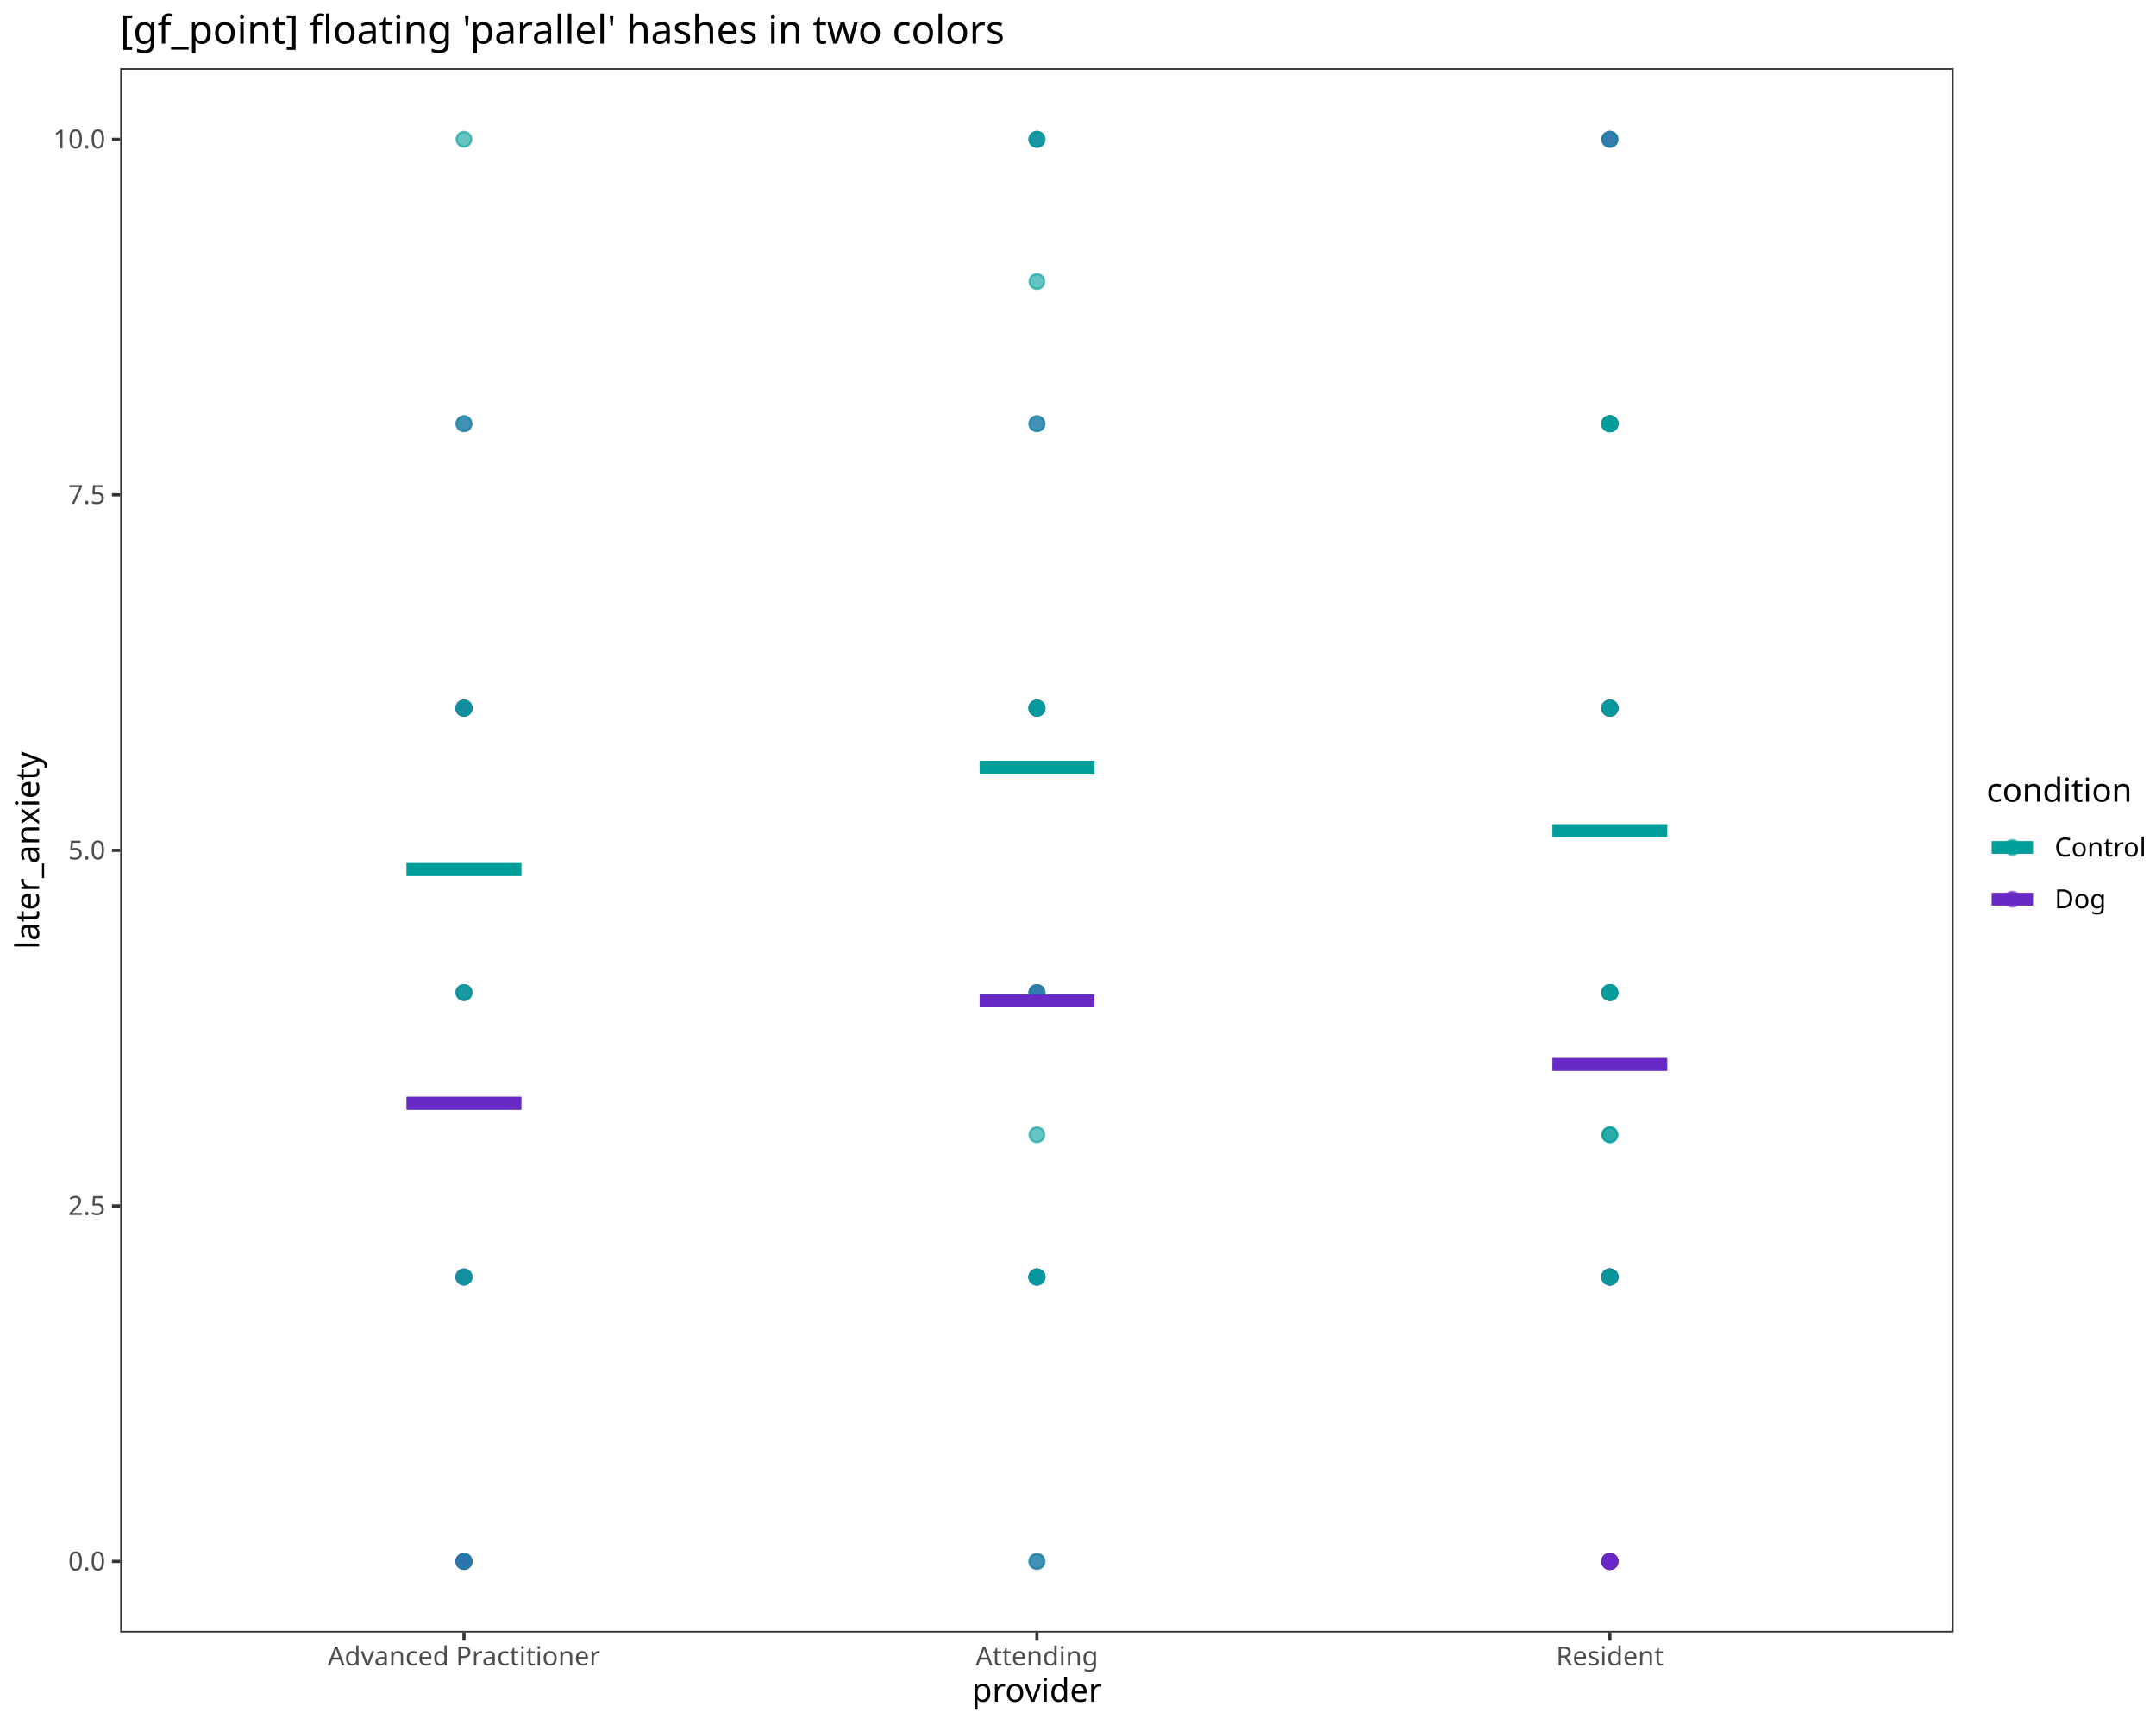
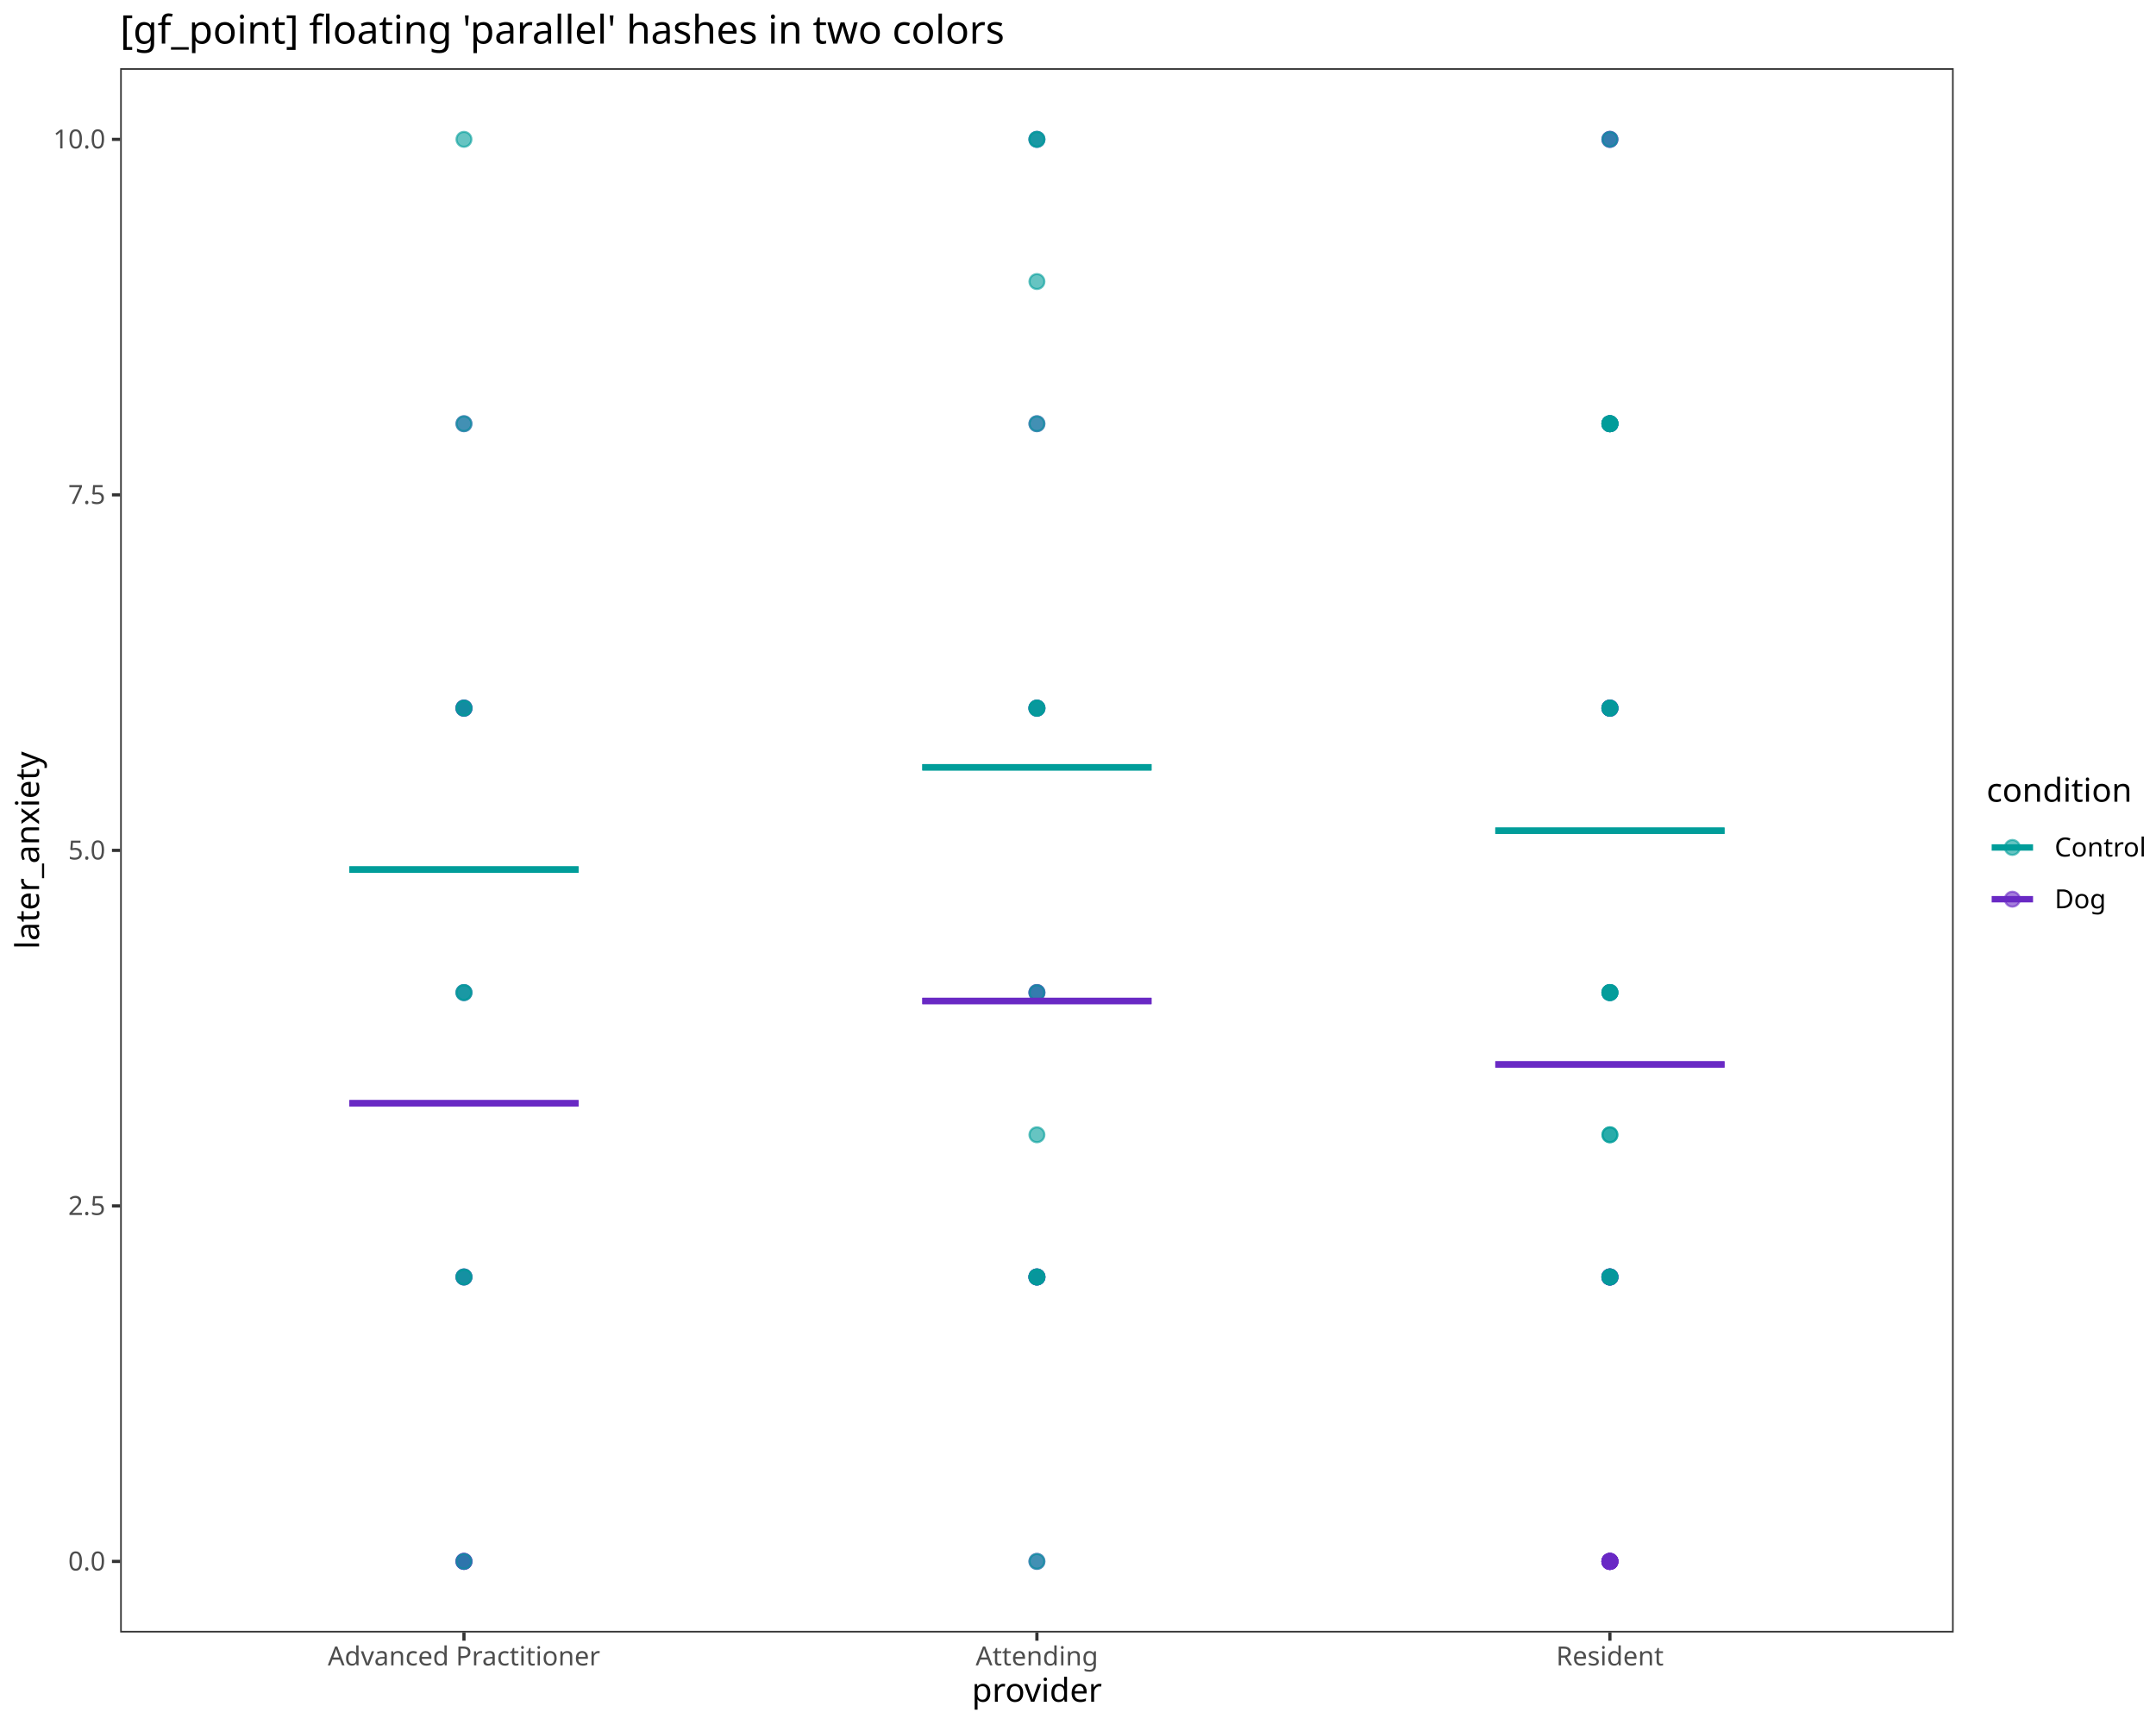
<svg xmlns="http://www.w3.org/2000/svg" class="svglite" data-engine-version="2.0" width="720.00pt" height="576.00pt" viewBox="0 0 720.00 576.00">
  <defs>
    <style type="text/css">
    .svglite line, .svglite polyline, .svglite polygon, .svglite path, .svglite rect, .svglite circle {
      fill: none;
      stroke: #000000;
      stroke-linecap: round;
      stroke-linejoin: round;
      stroke-miterlimit: 10.00;
    }
  </style>
  </defs>
  <rect width="100%" height="100%" style="stroke: none; fill: #FFFFFF;" />
  <defs>
    <clipPath id="cpMC4wMHw3MjAuMDB8MC4wMHw1NzYuMDA=">
      <rect x="0.00" y="0.00" width="720.00" height="576.00" />
    </clipPath>
  </defs>
  <g clip-path="url(#cpMC4wMHw3MjAuMDB8MC4wMHw1NzYuMDA=)">
    <rect x="0.00" y="0.00" width="720.00" height="576.00" style="stroke-width: 1.07; stroke: #FFFFFF; fill: #FFFFFF;" />
  </g>
  <defs>
    <clipPath id="cpNDAuMTN8NjUyLjQzfDIyLjc4fDU0NS4xMQ==">
      <rect x="40.13" y="22.78" width="612.30" height="522.33" />
    </clipPath>
  </defs>
  <g clip-path="url(#cpNDAuMTN8NjUyLjQzfDIyLjc4fDU0NS4xMQ==)">
    <rect x="40.13" y="22.78" width="612.30" height="522.33" style="stroke-width: 1.07; stroke: none; fill: #FFFFFF;" />
    <circle cx="154.94" cy="236.46" r="2.49" style="stroke-width: 0.71; stroke: #6929C4; stroke-opacity: 0.60; fill: #6929C4; fill-opacity: 0.60;" />
    <circle cx="346.28" cy="426.40" r="2.49" style="stroke-width: 0.71; stroke: #6929C4; stroke-opacity: 0.60; fill: #6929C4; fill-opacity: 0.60;" />
    <circle cx="346.28" cy="236.46" r="2.49" style="stroke-width: 0.71; stroke: #6929C4; stroke-opacity: 0.60; fill: #6929C4; fill-opacity: 0.60;" />
    <circle cx="537.63" cy="521.37" r="2.49" style="stroke-width: 0.71; stroke: #6929C4; stroke-opacity: 0.60; fill: #6929C4; fill-opacity: 0.60;" />
    <circle cx="346.28" cy="46.53" r="2.49" style="stroke-width: 0.71; stroke: #6929C4; stroke-opacity: 0.60; fill: #6929C4; fill-opacity: 0.60;" />
    <circle cx="537.63" cy="521.37" r="2.49" style="stroke-width: 0.71; stroke: #6929C4; stroke-opacity: 0.60; fill: #6929C4; fill-opacity: 0.60;" />
    <circle cx="537.63" cy="426.40" r="2.49" style="stroke-width: 0.71; stroke: #6929C4; stroke-opacity: 0.60; fill: #6929C4; fill-opacity: 0.60;" />
    <circle cx="154.94" cy="236.46" r="2.49" style="stroke-width: 0.71; stroke: #6929C4; stroke-opacity: 0.60; fill: #6929C4; fill-opacity: 0.60;" />
    <circle cx="537.63" cy="236.46" r="2.49" style="stroke-width: 0.71; stroke: #6929C4; stroke-opacity: 0.60; fill: #6929C4; fill-opacity: 0.60;" />
    <circle cx="346.28" cy="141.49" r="2.49" style="stroke-width: 0.71; stroke: #6929C4; stroke-opacity: 0.60; fill: #6929C4; fill-opacity: 0.60;" />
    <circle cx="537.63" cy="521.37" r="2.49" style="stroke-width: 0.71; stroke: #6929C4; stroke-opacity: 0.60; fill: #6929C4; fill-opacity: 0.60;" />
    <circle cx="154.94" cy="236.46" r="2.49" style="stroke-width: 0.71; stroke: #6929C4; stroke-opacity: 0.60; fill: #6929C4; fill-opacity: 0.60;" />
    <circle cx="346.28" cy="521.37" r="2.49" style="stroke-width: 0.71; stroke: #6929C4; stroke-opacity: 0.60; fill: #6929C4; fill-opacity: 0.60;" />
    <circle cx="154.94" cy="521.37" r="2.49" style="stroke-width: 0.71; stroke: #6929C4; stroke-opacity: 0.60; fill: #6929C4; fill-opacity: 0.60;" />
    <circle cx="346.28" cy="426.40" r="2.49" style="stroke-width: 0.71; stroke: #6929C4; stroke-opacity: 0.60; fill: #6929C4; fill-opacity: 0.60;" />
    <circle cx="537.63" cy="426.40" r="2.49" style="stroke-width: 0.71; stroke: #6929C4; stroke-opacity: 0.60; fill: #6929C4; fill-opacity: 0.60;" />
    <circle cx="537.63" cy="521.37" r="2.49" style="stroke-width: 0.71; stroke: #6929C4; stroke-opacity: 0.60; fill: #6929C4; fill-opacity: 0.60;" />
    <circle cx="537.63" cy="521.37" r="2.49" style="stroke-width: 0.71; stroke: #6929C4; stroke-opacity: 0.60; fill: #6929C4; fill-opacity: 0.60;" />
    <circle cx="154.94" cy="426.40" r="2.49" style="stroke-width: 0.71; stroke: #6929C4; stroke-opacity: 0.60; fill: #6929C4; fill-opacity: 0.60;" />
    <circle cx="537.63" cy="521.37" r="2.49" style="stroke-width: 0.71; stroke: #6929C4; stroke-opacity: 0.60; fill: #6929C4; fill-opacity: 0.60;" />
    <circle cx="537.63" cy="521.37" r="2.49" style="stroke-width: 0.71; stroke: #6929C4; stroke-opacity: 0.60; fill: #6929C4; fill-opacity: 0.60;" />
    <circle cx="537.63" cy="426.40" r="2.49" style="stroke-width: 0.71; stroke: #6929C4; stroke-opacity: 0.60; fill: #6929C4; fill-opacity: 0.60;" />
    <circle cx="346.28" cy="331.43" r="2.49" style="stroke-width: 0.71; stroke: #6929C4; stroke-opacity: 0.60; fill: #6929C4; fill-opacity: 0.60;" />
    <circle cx="154.94" cy="521.37" r="2.49" style="stroke-width: 0.71; stroke: #6929C4; stroke-opacity: 0.60; fill: #6929C4; fill-opacity: 0.60;" />
    <circle cx="346.28" cy="236.46" r="2.49" style="stroke-width: 0.71; stroke: #6929C4; stroke-opacity: 0.60; fill: #6929C4; fill-opacity: 0.60;" />
    <circle cx="537.63" cy="236.46" r="2.49" style="stroke-width: 0.71; stroke: #6929C4; stroke-opacity: 0.60; fill: #6929C4; fill-opacity: 0.60;" />
    <circle cx="154.94" cy="426.40" r="2.49" style="stroke-width: 0.71; stroke: #6929C4; stroke-opacity: 0.60; fill: #6929C4; fill-opacity: 0.60;" />
    <circle cx="537.63" cy="46.53" r="2.49" style="stroke-width: 0.71; stroke: #6929C4; stroke-opacity: 0.60; fill: #6929C4; fill-opacity: 0.60;" />
    <circle cx="537.63" cy="46.53" r="2.49" style="stroke-width: 0.71; stroke: #6929C4; stroke-opacity: 0.60; fill: #6929C4; fill-opacity: 0.60;" />
    <circle cx="154.94" cy="521.37" r="2.49" style="stroke-width: 0.71; stroke: #6929C4; stroke-opacity: 0.60; fill: #6929C4; fill-opacity: 0.60;" />
    <circle cx="537.63" cy="521.37" r="2.49" style="stroke-width: 0.71; stroke: #6929C4; stroke-opacity: 0.60; fill: #6929C4; fill-opacity: 0.60;" />
    <circle cx="537.63" cy="426.40" r="2.49" style="stroke-width: 0.71; stroke: #6929C4; stroke-opacity: 0.60; fill: #6929C4; fill-opacity: 0.60;" />
    <circle cx="537.63" cy="521.37" r="2.49" style="stroke-width: 0.71; stroke: #6929C4; stroke-opacity: 0.60; fill: #6929C4; fill-opacity: 0.60;" />
    <circle cx="537.63" cy="236.46" r="2.49" style="stroke-width: 0.71; stroke: #6929C4; stroke-opacity: 0.60; fill: #6929C4; fill-opacity: 0.60;" />
    <circle cx="154.94" cy="141.49" r="2.49" style="stroke-width: 0.71; stroke: #6929C4; stroke-opacity: 0.60; fill: #6929C4; fill-opacity: 0.60;" />
    <circle cx="346.28" cy="426.40" r="2.49" style="stroke-width: 0.71; stroke: #6929C4; stroke-opacity: 0.60; fill: #6929C4; fill-opacity: 0.60;" />
    <circle cx="537.63" cy="236.46" r="2.49" style="stroke-width: 0.71; stroke: #6929C4; stroke-opacity: 0.60; fill: #6929C4; fill-opacity: 0.60;" />
    <circle cx="537.63" cy="331.43" r="2.49" style="stroke-width: 0.71; stroke: #6929C4; stroke-opacity: 0.60; fill: #6929C4; fill-opacity: 0.60;" />
    <circle cx="537.63" cy="141.49" r="2.49" style="stroke-width: 0.71; stroke: #6929C4; stroke-opacity: 0.60; fill: #6929C4; fill-opacity: 0.60;" />
    <circle cx="537.63" cy="141.49" r="2.49" style="stroke-width: 0.71; stroke: #6929C4; stroke-opacity: 0.60; fill: #6929C4; fill-opacity: 0.60;" />
    <circle cx="154.94" cy="331.43" r="2.49" style="stroke-width: 0.71; stroke: #6929C4; stroke-opacity: 0.60; fill: #6929C4; fill-opacity: 0.60;" />
    <circle cx="346.28" cy="331.43" r="2.49" style="stroke-width: 0.71; stroke: #6929C4; stroke-opacity: 0.60; fill: #6929C4; fill-opacity: 0.60;" />
    <circle cx="537.63" cy="426.40" r="2.49" style="stroke-width: 0.71; stroke: #6929C4; stroke-opacity: 0.60; fill: #6929C4; fill-opacity: 0.60;" />
    <circle cx="346.28" cy="331.43" r="2.49" style="stroke-width: 0.71; stroke: #009D9A; stroke-opacity: 0.60; fill: #009D9A; fill-opacity: 0.60;" />
    <circle cx="346.28" cy="378.92" r="2.49" style="stroke-width: 0.71; stroke: #009D9A; stroke-opacity: 0.60; fill: #009D9A; fill-opacity: 0.60;" />
    <circle cx="537.63" cy="426.40" r="2.49" style="stroke-width: 0.71; stroke: #009D9A; stroke-opacity: 0.60; fill: #009D9A; fill-opacity: 0.60;" />
    <circle cx="537.63" cy="426.40" r="2.49" style="stroke-width: 0.71; stroke: #009D9A; stroke-opacity: 0.60; fill: #009D9A; fill-opacity: 0.60;" />
    <circle cx="537.63" cy="331.43" r="2.49" style="stroke-width: 0.71; stroke: #009D9A; stroke-opacity: 0.60; fill: #009D9A; fill-opacity: 0.60;" />
    <circle cx="537.63" cy="141.49" r="2.49" style="stroke-width: 0.71; stroke: #009D9A; stroke-opacity: 0.60; fill: #009D9A; fill-opacity: 0.60;" />
    <circle cx="346.28" cy="141.49" r="2.49" style="stroke-width: 0.71; stroke: #009D9A; stroke-opacity: 0.60; fill: #009D9A; fill-opacity: 0.60;" />
    <circle cx="154.94" cy="46.53" r="2.49" style="stroke-width: 0.71; stroke: #009D9A; stroke-opacity: 0.60; fill: #009D9A; fill-opacity: 0.60;" />
    <circle cx="537.63" cy="141.49" r="2.49" style="stroke-width: 0.71; stroke: #009D9A; stroke-opacity: 0.60; fill: #009D9A; fill-opacity: 0.60;" />
    <circle cx="154.94" cy="236.46" r="2.49" style="stroke-width: 0.71; stroke: #009D9A; stroke-opacity: 0.60; fill: #009D9A; fill-opacity: 0.60;" />
    <circle cx="346.28" cy="236.46" r="2.49" style="stroke-width: 0.71; stroke: #009D9A; stroke-opacity: 0.60; fill: #009D9A; fill-opacity: 0.60;" />
    <circle cx="346.28" cy="94.01" r="2.49" style="stroke-width: 0.71; stroke: #009D9A; stroke-opacity: 0.60; fill: #009D9A; fill-opacity: 0.60;" />
    <circle cx="346.28" cy="426.40" r="2.49" style="stroke-width: 0.71; stroke: #009D9A; stroke-opacity: 0.60; fill: #009D9A; fill-opacity: 0.60;" />
    <circle cx="537.63" cy="141.49" r="2.49" style="stroke-width: 0.71; stroke: #009D9A; stroke-opacity: 0.60; fill: #009D9A; fill-opacity: 0.60;" />
    <circle cx="154.94" cy="426.40" r="2.49" style="stroke-width: 0.71; stroke: #009D9A; stroke-opacity: 0.60; fill: #009D9A; fill-opacity: 0.60;" />
    <circle cx="537.63" cy="141.49" r="2.49" style="stroke-width: 0.71; stroke: #009D9A; stroke-opacity: 0.60; fill: #009D9A; fill-opacity: 0.60;" />
    <circle cx="537.63" cy="426.40" r="2.49" style="stroke-width: 0.71; stroke: #009D9A; stroke-opacity: 0.60; fill: #009D9A; fill-opacity: 0.60;" />
    <circle cx="537.63" cy="236.46" r="2.49" style="stroke-width: 0.71; stroke: #009D9A; stroke-opacity: 0.60; fill: #009D9A; fill-opacity: 0.60;" />
    <circle cx="537.63" cy="331.43" r="2.49" style="stroke-width: 0.71; stroke: #009D9A; stroke-opacity: 0.60; fill: #009D9A; fill-opacity: 0.60;" />
    <circle cx="346.28" cy="236.46" r="2.49" style="stroke-width: 0.71; stroke: #009D9A; stroke-opacity: 0.60; fill: #009D9A; fill-opacity: 0.60;" />
    <circle cx="537.63" cy="378.92" r="2.49" style="stroke-width: 0.71; stroke: #009D9A; stroke-opacity: 0.60; fill: #009D9A; fill-opacity: 0.60;" />
    <circle cx="154.94" cy="236.46" r="2.49" style="stroke-width: 0.71; stroke: #009D9A; stroke-opacity: 0.60; fill: #009D9A; fill-opacity: 0.60;" />
    <circle cx="154.94" cy="521.37" r="2.49" style="stroke-width: 0.71; stroke: #009D9A; stroke-opacity: 0.60; fill: #009D9A; fill-opacity: 0.60;" />
    <circle cx="346.28" cy="46.53" r="2.49" style="stroke-width: 0.71; stroke: #009D9A; stroke-opacity: 0.60; fill: #009D9A; fill-opacity: 0.60;" />
    <circle cx="346.28" cy="521.37" r="2.49" style="stroke-width: 0.71; stroke: #009D9A; stroke-opacity: 0.60; fill: #009D9A; fill-opacity: 0.60;" />
    <circle cx="537.63" cy="46.53" r="2.49" style="stroke-width: 0.71; stroke: #009D9A; stroke-opacity: 0.60; fill: #009D9A; fill-opacity: 0.60;" />
    <circle cx="346.28" cy="46.53" r="2.49" style="stroke-width: 0.71; stroke: #009D9A; stroke-opacity: 0.60; fill: #009D9A; fill-opacity: 0.60;" />
    <circle cx="154.94" cy="331.43" r="2.49" style="stroke-width: 0.71; stroke: #009D9A; stroke-opacity: 0.60; fill: #009D9A; fill-opacity: 0.60;" />
    <circle cx="537.63" cy="141.49" r="2.49" style="stroke-width: 0.71; stroke: #009D9A; stroke-opacity: 0.60; fill: #009D9A; fill-opacity: 0.60;" />
    <circle cx="537.63" cy="141.49" r="2.49" style="stroke-width: 0.71; stroke: #009D9A; stroke-opacity: 0.60; fill: #009D9A; fill-opacity: 0.60;" />
    <circle cx="537.63" cy="378.92" r="2.49" style="stroke-width: 0.71; stroke: #009D9A; stroke-opacity: 0.60; fill: #009D9A; fill-opacity: 0.60;" />
    <circle cx="154.94" cy="141.49" r="2.49" style="stroke-width: 0.71; stroke: #009D9A; stroke-opacity: 0.60; fill: #009D9A; fill-opacity: 0.60;" />
    <circle cx="154.94" cy="331.43" r="2.49" style="stroke-width: 0.71; stroke: #009D9A; stroke-opacity: 0.60; fill: #009D9A; fill-opacity: 0.60;" />
    <circle cx="537.63" cy="331.43" r="2.49" style="stroke-width: 0.71; stroke: #009D9A; stroke-opacity: 0.60; fill: #009D9A; fill-opacity: 0.60;" />
    <circle cx="537.63" cy="331.43" r="2.49" style="stroke-width: 0.71; stroke: #009D9A; stroke-opacity: 0.60; fill: #009D9A; fill-opacity: 0.60;" />
    <circle cx="346.28" cy="426.40" r="2.49" style="stroke-width: 0.71; stroke: #009D9A; stroke-opacity: 0.60; fill: #009D9A; fill-opacity: 0.60;" />
    <circle cx="537.63" cy="236.46" r="2.49" style="stroke-width: 0.71; stroke: #009D9A; stroke-opacity: 0.60; fill: #009D9A; fill-opacity: 0.60;" />
    <circle cx="537.63" cy="236.46" r="2.49" style="stroke-width: 0.71; stroke: #009D9A; stroke-opacity: 0.60; fill: #009D9A; fill-opacity: 0.60;" />
    <circle cx="346.28" cy="426.40" r="2.49" style="stroke-width: 0.71; stroke: #009D9A; stroke-opacity: 0.60; fill: #009D9A; fill-opacity: 0.60;" />
    <circle cx="346.28" cy="236.46" r="2.49" style="stroke-width: 0.71; stroke: #009D9A; stroke-opacity: 0.60; fill: #009D9A; fill-opacity: 0.60;" />
    <circle cx="154.94" cy="426.40" r="2.49" style="stroke-width: 0.71; stroke: #009D9A; stroke-opacity: 0.60; fill: #009D9A; fill-opacity: 0.60;" />
-     <polyline points="135.80,290.36 174.07,290.36 " style="stroke-width: 4.27; stroke: #009D9A; stroke-linecap: butt;" />
-     <polyline points="154.94,290.36 154.94,290.36 " style="stroke-width: 4.27; stroke: #009D9A; stroke-linecap: butt;" />
-     <polyline points="135.80,290.36 174.07,290.36 " style="stroke-width: 4.27; stroke: #009D9A; stroke-linecap: butt;" />
-     <polyline points="135.80,368.40 174.07,368.40 " style="stroke-width: 4.27; stroke: #6929C4; stroke-linecap: butt;" />
-     <polyline points="154.94,368.40 154.94,368.40 " style="stroke-width: 4.27; stroke: #6929C4; stroke-linecap: butt;" />
-     <polyline points="135.80,368.40 174.07,368.40 " style="stroke-width: 4.27; stroke: #6929C4; stroke-linecap: butt;" />
-     <polyline points="327.15,256.21 365.42,256.21 " style="stroke-width: 4.27; stroke: #009D9A; stroke-linecap: butt;" />
-     <polyline points="346.28,256.21 346.28,256.21 " style="stroke-width: 4.27; stroke: #009D9A; stroke-linecap: butt;" />
-     <polyline points="327.15,256.21 365.42,256.21 " style="stroke-width: 4.27; stroke: #009D9A; stroke-linecap: butt;" />
-     <polyline points="327.15,334.25 365.42,334.25 " style="stroke-width: 4.27; stroke: #6929C4; stroke-linecap: butt;" />
-     <polyline points="346.28,334.25 346.28,334.25 " style="stroke-width: 4.27; stroke: #6929C4; stroke-linecap: butt;" />
-     <polyline points="327.15,334.25 365.42,334.25 " style="stroke-width: 4.27; stroke: #6929C4; stroke-linecap: butt;" />
-     <polyline points="518.49,277.39 556.76,277.39 " style="stroke-width: 4.27; stroke: #009D9A; stroke-linecap: butt;" />
-     <polyline points="537.63,277.39 537.63,277.39 " style="stroke-width: 4.27; stroke: #009D9A; stroke-linecap: butt;" />
-     <polyline points="518.49,277.39 556.76,277.39 " style="stroke-width: 4.27; stroke: #009D9A; stroke-linecap: butt;" />
-     <polyline points="518.49,355.43 556.76,355.43 " style="stroke-width: 4.27; stroke: #6929C4; stroke-linecap: butt;" />
-     <polyline points="537.63,355.43 537.63,355.43 " style="stroke-width: 4.27; stroke: #6929C4; stroke-linecap: butt;" />
-     <polyline points="518.49,355.43 556.76,355.43 " style="stroke-width: 4.27; stroke: #6929C4; stroke-linecap: butt;" />
+     <polyline points="116.67,290.36 193.21,290.36 " style="stroke-width: 2.13; stroke: #009D9A; stroke-linecap: butt;" />
+     <polyline points="154.94,290.36 154.94,290.36 " style="stroke-width: 2.13; stroke: #009D9A; stroke-linecap: butt;" />
+     <polyline points="116.67,290.36 193.21,290.36 " style="stroke-width: 2.13; stroke: #009D9A; stroke-linecap: butt;" />
+     <polyline points="116.67,368.40 193.21,368.40 " style="stroke-width: 2.13; stroke: #6929C4; stroke-linecap: butt;" />
+     <polyline points="154.94,368.40 154.94,368.40 " style="stroke-width: 2.13; stroke: #6929C4; stroke-linecap: butt;" />
+     <polyline points="116.67,368.40 193.21,368.40 " style="stroke-width: 2.13; stroke: #6929C4; stroke-linecap: butt;" />
+     <polyline points="308.01,256.21 384.55,256.21 " style="stroke-width: 2.13; stroke: #009D9A; stroke-linecap: butt;" />
+     <polyline points="346.28,256.21 346.28,256.21 " style="stroke-width: 2.13; stroke: #009D9A; stroke-linecap: butt;" />
+     <polyline points="308.01,256.21 384.55,256.21 " style="stroke-width: 2.13; stroke: #009D9A; stroke-linecap: butt;" />
+     <polyline points="308.01,334.25 384.55,334.25 " style="stroke-width: 2.13; stroke: #6929C4; stroke-linecap: butt;" />
+     <polyline points="346.28,334.25 346.28,334.25 " style="stroke-width: 2.13; stroke: #6929C4; stroke-linecap: butt;" />
+     <polyline points="308.01,334.25 384.55,334.25 " style="stroke-width: 2.13; stroke: #6929C4; stroke-linecap: butt;" />
+     <polyline points="499.36,277.39 575.90,277.39 " style="stroke-width: 2.13; stroke: #009D9A; stroke-linecap: butt;" />
+     <polyline points="537.63,277.39 537.63,277.39 " style="stroke-width: 2.13; stroke: #009D9A; stroke-linecap: butt;" />
+     <polyline points="499.36,277.39 575.90,277.39 " style="stroke-width: 2.13; stroke: #009D9A; stroke-linecap: butt;" />
+     <polyline points="499.36,355.43 575.90,355.43 " style="stroke-width: 2.13; stroke: #6929C4; stroke-linecap: butt;" />
+     <polyline points="537.63,355.43 537.63,355.43 " style="stroke-width: 2.13; stroke: #6929C4; stroke-linecap: butt;" />
+     <polyline points="499.36,355.43 575.90,355.43 " style="stroke-width: 2.13; stroke: #6929C4; stroke-linecap: butt;" />
    <rect x="40.13" y="22.78" width="612.30" height="522.33" style="stroke-width: 1.07; stroke: #333333;" />
  </g>
  <g clip-path="url(#cpMC4wMHw3MjAuMDB8MC4wMHw1NzYuMDA=)">
    <text x="35.20" y="524.40" text-anchor="end" style="font-size: 8.80px; fill: #4D4D4D; font-family: sans;" textLength="12.23px" lengthAdjust="spacingAndGlyphs">0.0</text>
    <text x="35.20" y="405.69" text-anchor="end" style="font-size: 8.80px; fill: #4D4D4D; font-family: sans;" textLength="12.23px" lengthAdjust="spacingAndGlyphs">2.5</text>
    <text x="35.20" y="286.98" text-anchor="end" style="font-size: 8.80px; fill: #4D4D4D; font-family: sans;" textLength="12.23px" lengthAdjust="spacingAndGlyphs">5.0</text>
    <text x="35.20" y="168.26" text-anchor="end" style="font-size: 8.80px; fill: #4D4D4D; font-family: sans;" textLength="12.23px" lengthAdjust="spacingAndGlyphs">7.5</text>
    <text x="35.20" y="49.55" text-anchor="end" style="font-size: 8.80px; fill: #4D4D4D; font-family: sans;" textLength="17.13px" lengthAdjust="spacingAndGlyphs">10.0</text>
    <polyline points="37.39,521.37 40.13,521.37 " style="stroke-width: 1.07; stroke: #333333; stroke-linecap: butt;" />
    <polyline points="37.39,402.66 40.13,402.66 " style="stroke-width: 1.07; stroke: #333333; stroke-linecap: butt;" />
    <polyline points="37.39,283.95 40.13,283.95 " style="stroke-width: 1.07; stroke: #333333; stroke-linecap: butt;" />
    <polyline points="37.39,165.24 40.13,165.24 " style="stroke-width: 1.07; stroke: #333333; stroke-linecap: butt;" />
    <polyline points="37.39,46.53 40.13,46.53 " style="stroke-width: 1.07; stroke: #333333; stroke-linecap: butt;" />
    <polyline points="154.94,547.85 154.94,545.11 " style="stroke-width: 1.07; stroke: #333333; stroke-linecap: butt;" />
    <polyline points="346.28,547.85 346.28,545.11 " style="stroke-width: 1.07; stroke: #333333; stroke-linecap: butt;" />
    <polyline points="537.63,547.85 537.63,545.11 " style="stroke-width: 1.07; stroke: #333333; stroke-linecap: butt;" />
    <text x="154.94" y="556.10" text-anchor="middle" style="font-size: 8.80px; fill: #4D4D4D; font-family: sans;" textLength="86.11px" lengthAdjust="spacingAndGlyphs">Advanced Practitioner</text>
    <text x="346.28" y="556.10" text-anchor="middle" style="font-size: 8.80px; fill: #4D4D4D; font-family: sans;" textLength="37.19px" lengthAdjust="spacingAndGlyphs">Attending</text>
    <text x="537.63" y="556.10" text-anchor="middle" style="font-size: 8.80px; fill: #4D4D4D; font-family: sans;" textLength="34.74px" lengthAdjust="spacingAndGlyphs">Resident</text>
    <text x="346.28" y="568.24" text-anchor="middle" style="font-size: 11.00px; font-family: sans;" textLength="39.75px" lengthAdjust="spacingAndGlyphs">provider</text>
    <text transform="translate(13.05,283.95) rotate(-90)" text-anchor="middle" style="font-size: 11.00px; font-family: sans;" textLength="62.38px" lengthAdjust="spacingAndGlyphs">later_anxiety</text>
    <rect x="663.39" y="259.00" width="51.13" height="49.89" style="stroke-width: 1.07; stroke: none; fill: #FFFFFF;" />
    <text x="663.39" y="267.71" style="font-size: 11.00px; font-family: sans;" textLength="44.04px" lengthAdjust="spacingAndGlyphs">condition</text>
    <rect x="663.39" y="274.33" width="17.28" height="17.28" style="stroke-width: 1.07; stroke: none; fill: #FFFFFF;" />
    <circle cx="672.03" cy="282.97" r="2.49" style="stroke-width: 0.71; stroke: #009D9A; stroke-opacity: 0.60; fill: #009D9A; fill-opacity: 0.60;" />
-     <line x1="665.12" y1="282.97" x2="678.94" y2="282.97" style="stroke-width: 4.27; stroke: #009D9A; stroke-linecap: butt;" />
+     <line x1="665.12" y1="282.97" x2="678.94" y2="282.97" style="stroke-width: 2.13; stroke: #009D9A; stroke-linecap: butt;" />
    <rect x="663.39" y="291.61" width="17.28" height="17.28" style="stroke-width: 1.07; stroke: none; fill: #FFFFFF;" />
    <circle cx="672.03" cy="300.25" r="2.49" style="stroke-width: 0.71; stroke: #6929C4; stroke-opacity: 0.60; fill: #6929C4; fill-opacity: 0.60;" />
-     <line x1="665.12" y1="300.25" x2="678.94" y2="300.25" style="stroke-width: 4.27; stroke: #6929C4; stroke-linecap: butt;" />
+     <line x1="665.12" y1="300.25" x2="678.94" y2="300.25" style="stroke-width: 2.13; stroke: #6929C4; stroke-linecap: butt;" />
    <text x="686.15" y="286.00" style="font-size: 8.80px; font-family: sans;" textLength="28.37px" lengthAdjust="spacingAndGlyphs">Control</text>
    <text x="686.15" y="303.28" style="font-size: 8.80px; font-family: sans;" textLength="16.15px" lengthAdjust="spacingAndGlyphs">Dog</text>
    <text x="40.13" y="14.56" style="font-size: 13.20px; font-family: sans;" textLength="275.08px" lengthAdjust="spacingAndGlyphs">[gf_point] floating 'parallel' hashes in two colors</text>
  </g>
</svg>
